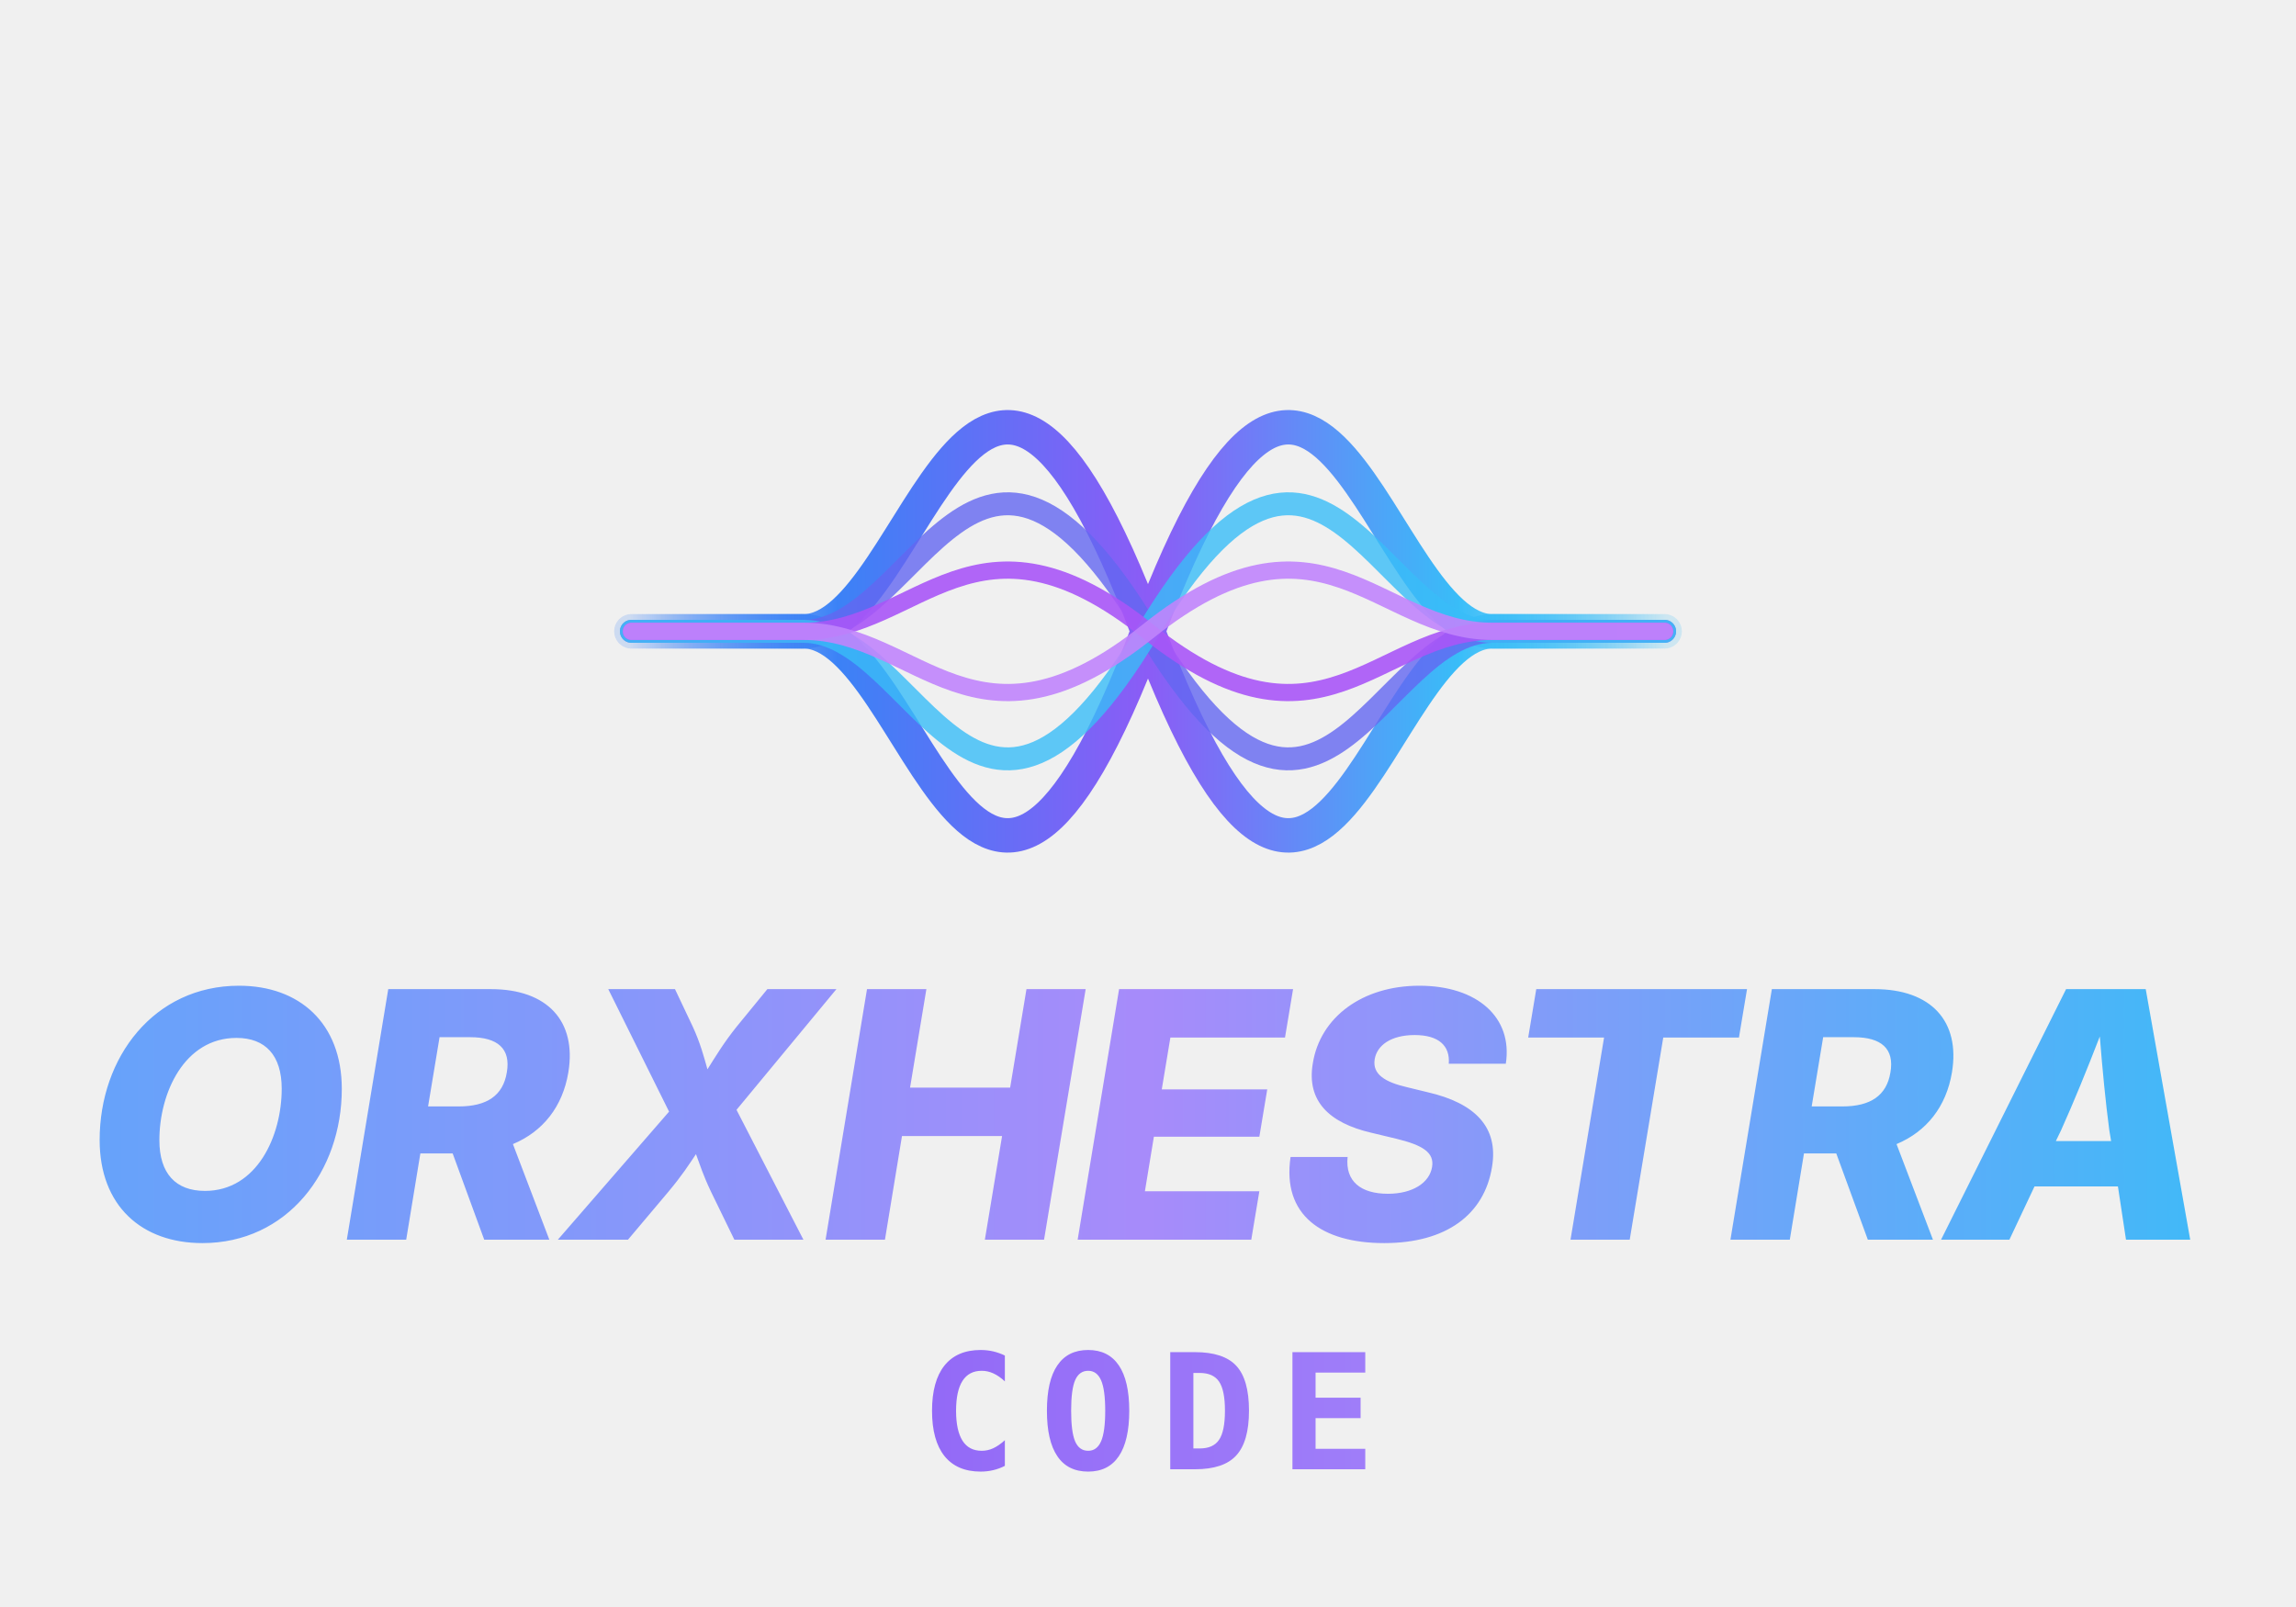
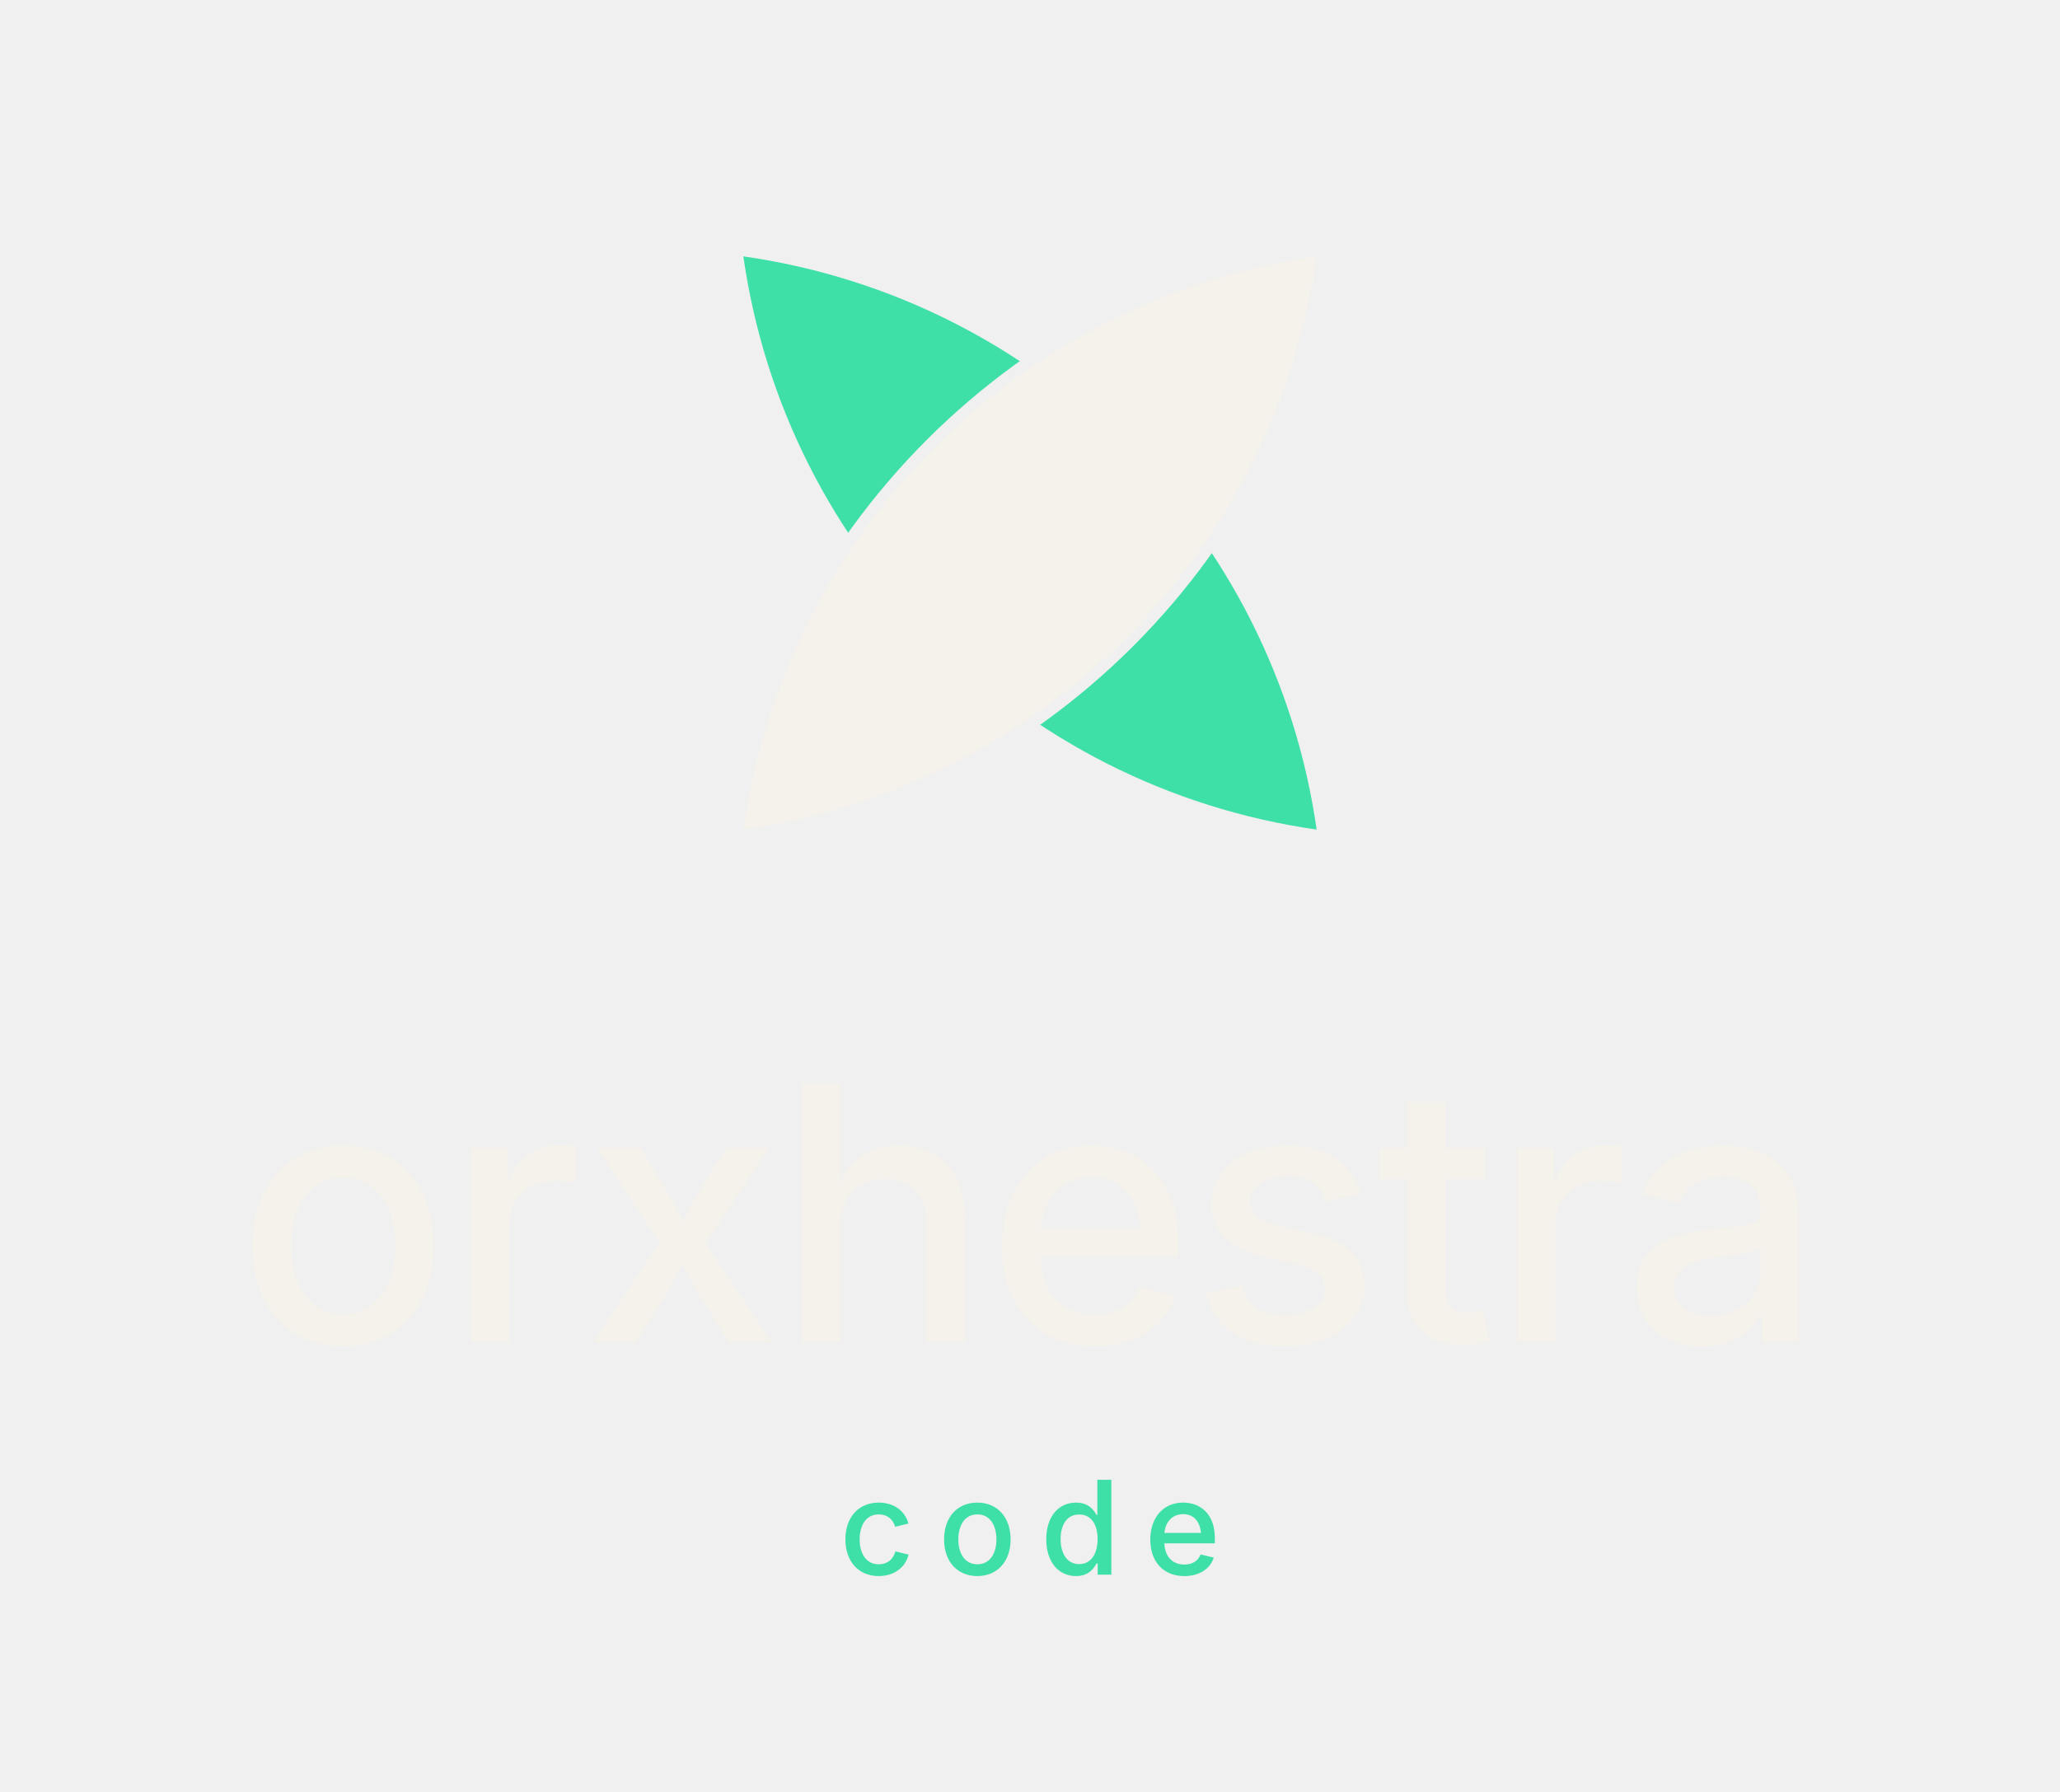
- <svg xmlns="http://www.w3.org/2000/svg" viewBox="0 0 200 140" fill="none">
+ <svg xmlns="http://www.w3.org/2000/svg" viewBox="0 0 379.348 330">
  <defs>
-     <linearGradient id="waveFade" x1="0" y1="0" x2="1" y2="0">
-       <stop offset="0%" stop-color="#3b82f6" stop-opacity="0.1" />
-       <stop offset="20%" stop-color="#3b82f6" stop-opacity="1" />
-       <stop offset="50%" stop-color="#8b5cf6" stop-opacity="1" />
-       <stop offset="80%" stop-color="#38bdf8" stop-opacity="1" />
-       <stop offset="100%" stop-color="#38bdf8" stop-opacity="0.1" />
-     </linearGradient>
-     <linearGradient id="textGrad" x1="0" y1="0" x2="200" y2="0" gradientUnits="userSpaceOnUse">
-       <stop offset="0%" stop-color="#60a5fa" />
-       <stop offset="50%" stop-color="#a78bfa" />
-       <stop offset="100%" stop-color="#38bdf8" />
-     </linearGradient>
-     <linearGradient id="codeBg" x1="0" y1="0" x2="1" y2="1">
-       <stop offset="0%" stop-color="#8b5cf6" stop-opacity="0.12" />
-       <stop offset="100%" stop-color="#38bdf8" stop-opacity="0.08" />
-     </linearGradient>
-     <linearGradient id="codeBorder" x1="0" y1="0" x2="1" y2="0">
-       <stop offset="0%" stop-color="#a78bfa" stop-opacity="0.5" />
-       <stop offset="100%" stop-color="#38bdf8" stop-opacity="0.4" />
-     </linearGradient>
-     <linearGradient id="codeText" x1="55" y1="0" x2="145" y2="0" gradientUnits="userSpaceOnUse">
-       <stop offset="0%" stop-color="#8b5cf6" />
-       <stop offset="100%" stop-color="#a78bfa" />
-     </linearGradient>
+     <mask id="code-stacked-knockout" maskUnits="userSpaceOnUse" x="0" y="0" width="379.348" height="330">
+       <rect x="0" y="0" width="379.348" height="330" fill="white" />
+       <path d="M242.46 47.214 A124.419 124.419 0 0 0 136.888 152.786 A124.419 124.419 0 0 0 242.46 47.214 Z" fill="black" transform="translate(189.674 100) scale(1.08) translate(-189.674 -100)" />
+     </mask>
  </defs>
-   <g transform="translate(50, 5)">
-     <path d="M 5 50 L 20 50 C 30 50, 35 10, 50 50 C 65 90, 70 50, 80 50 L 95 50" stroke="url(#waveFade)" stroke-width="3" stroke-linecap="round" />
-     <path d="M 5 50 L 20 50 C 30 50, 35 90, 50 50 C 65 10, 70 50, 80 50 L 95 50" stroke="url(#waveFade)" stroke-width="3" stroke-linecap="round" />
-     <path d="M 5 50 L 20 50 C 30 50, 35 25, 50 50 C 65 75, 70 50, 80 50 L 95 50" stroke="#6366F1" stroke-width="2" stroke-linecap="round" opacity="0.8" />
-     <path d="M 5 50 L 20 50 C 30 50, 35 75, 50 50 C 65 25, 70 50, 80 50 L 95 50" stroke="#38BDF8" stroke-width="2" stroke-linecap="round" opacity="0.8" />
-     <path d="M 5 50 L 20 50 C 30 50, 35 38, 50 50 C 65 62, 70 50, 80 50 L 95 50" stroke="#A855F7" stroke-width="1.5" stroke-linecap="round" opacity="0.9" />
-     <path d="M 5 50 L 20 50 C 30 50, 35 62, 50 50 C 65 38, 70 50, 80 50 L 95 50" stroke="#C084FC" stroke-width="1.5" stroke-linecap="round" opacity="0.9" />
-   </g>
-   <text x="100" y="108" text-anchor="middle" font-family="Inter, -apple-system, BlinkMacSystemFont, 'Segoe UI', Helvetica, Arial, sans-serif" font-weight="800" font-size="30" font-style="italic" fill="url(#textGrad)" letter-spacing="-0.5">ORXHESTRA</text>
-   <text x="100" y="128" text-anchor="middle" font-family="'JetBrains Mono', 'Fira Code', 'SF Mono', Consolas, monospace" font-weight="600" font-size="14" fill="url(#codeText)" letter-spacing="2">CODE</text>
+   <path d="M136.888 47.214 A124.419 124.419 0 0 0 242.46 152.786 A124.419 124.419 0 0 0 136.888 47.214 Z" fill="#3FE0A8" mask="url(#code-stacked-knockout)" />
+   <path d="M242.46 47.214 A124.419 124.419 0 0 0 136.888 152.786 A124.419 124.419 0 0 0 242.46 47.214 Z" fill="#F5F2EB" />
+   <text x="189.674" y="247.214" text-anchor="middle" font-family="Geist, Inter, -apple-system, sans-serif" font-weight="500" font-size="65.574" letter-spacing="-0.015em" fill="#F5F2EB">orxhestra</text>
+   <text x="189.674" y="290" text-anchor="middle" font-family="Geist, Inter, -apple-system, sans-serif" font-weight="500" font-size="24" letter-spacing="0.18em" fill="#3FE0A8">code</text>
</svg>
